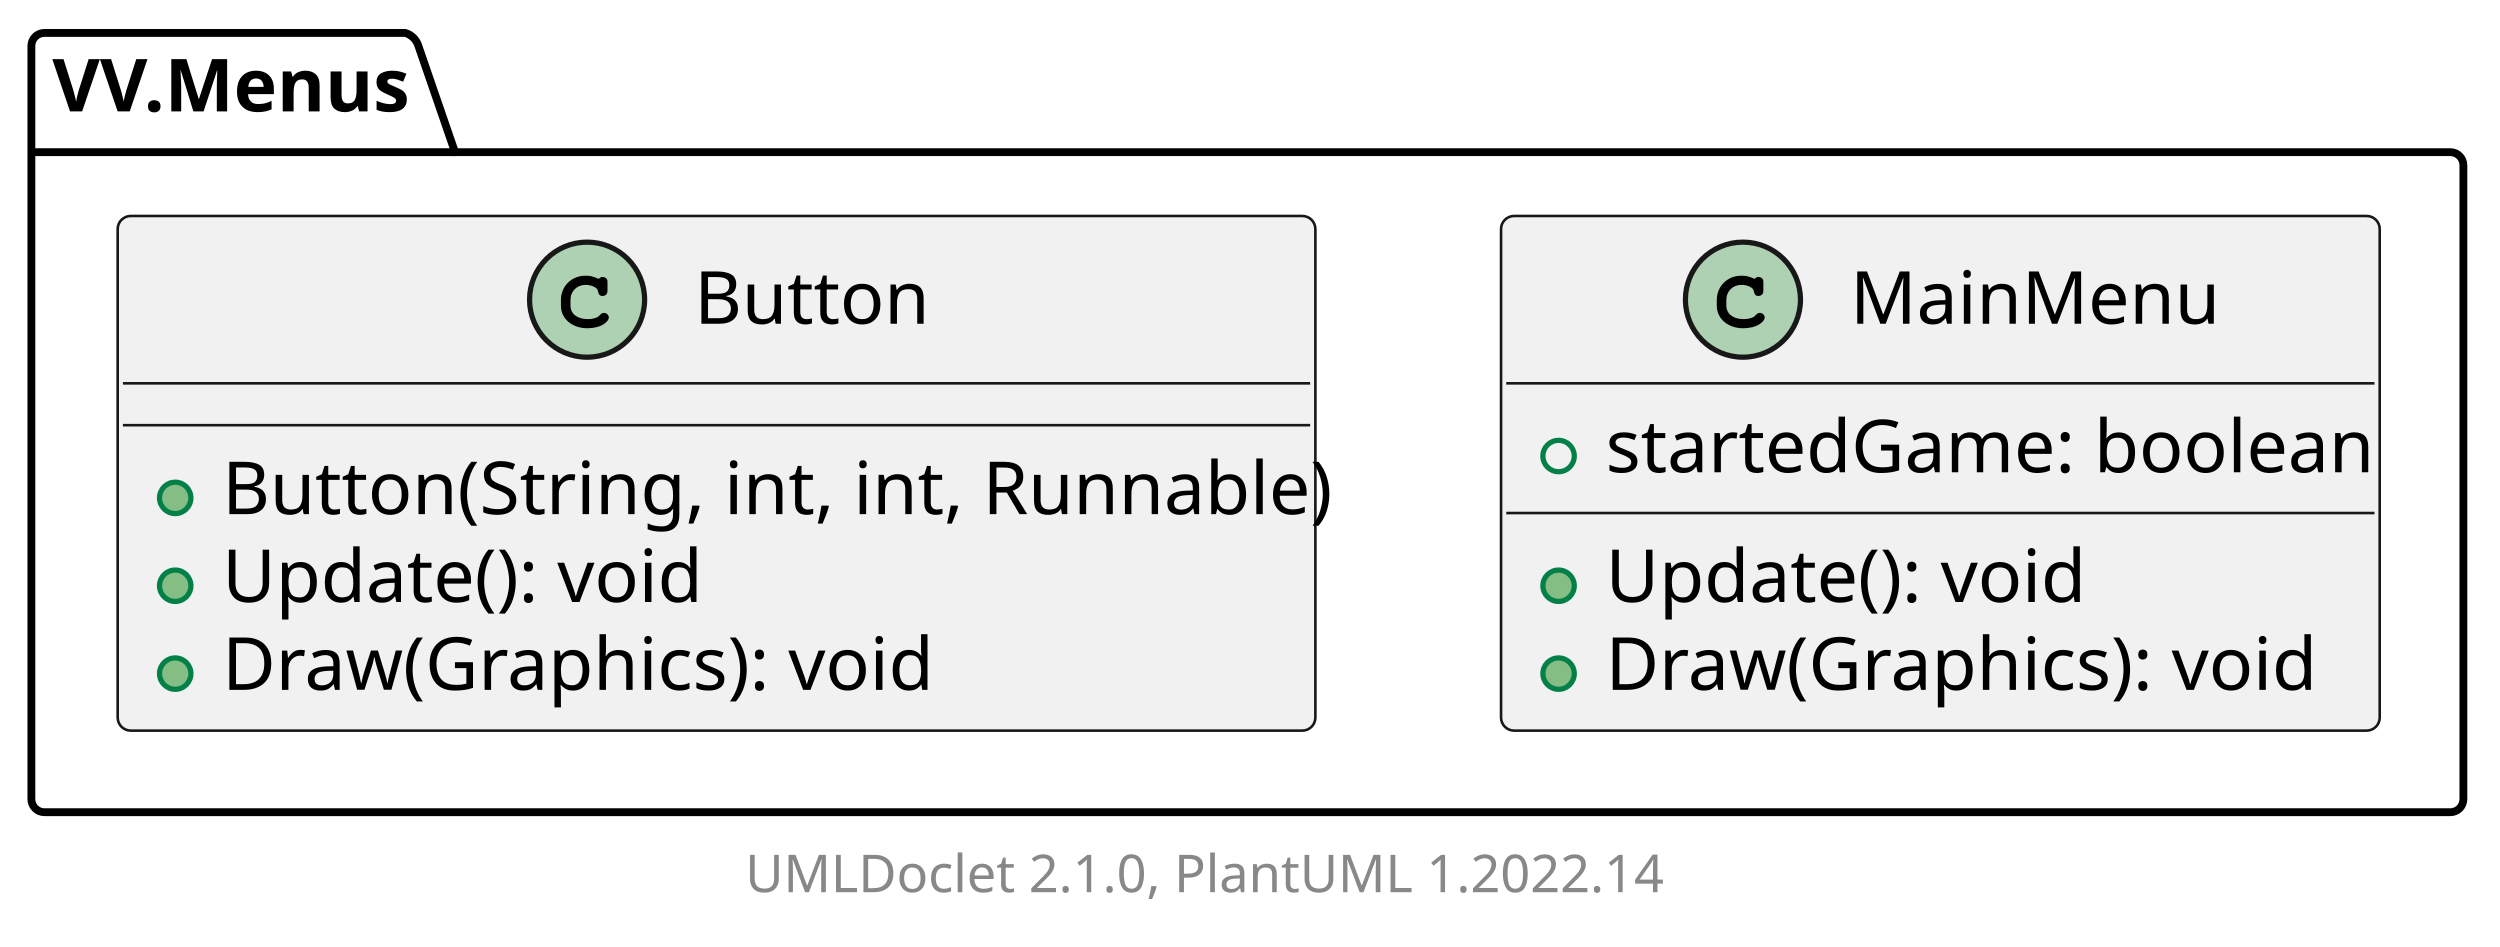
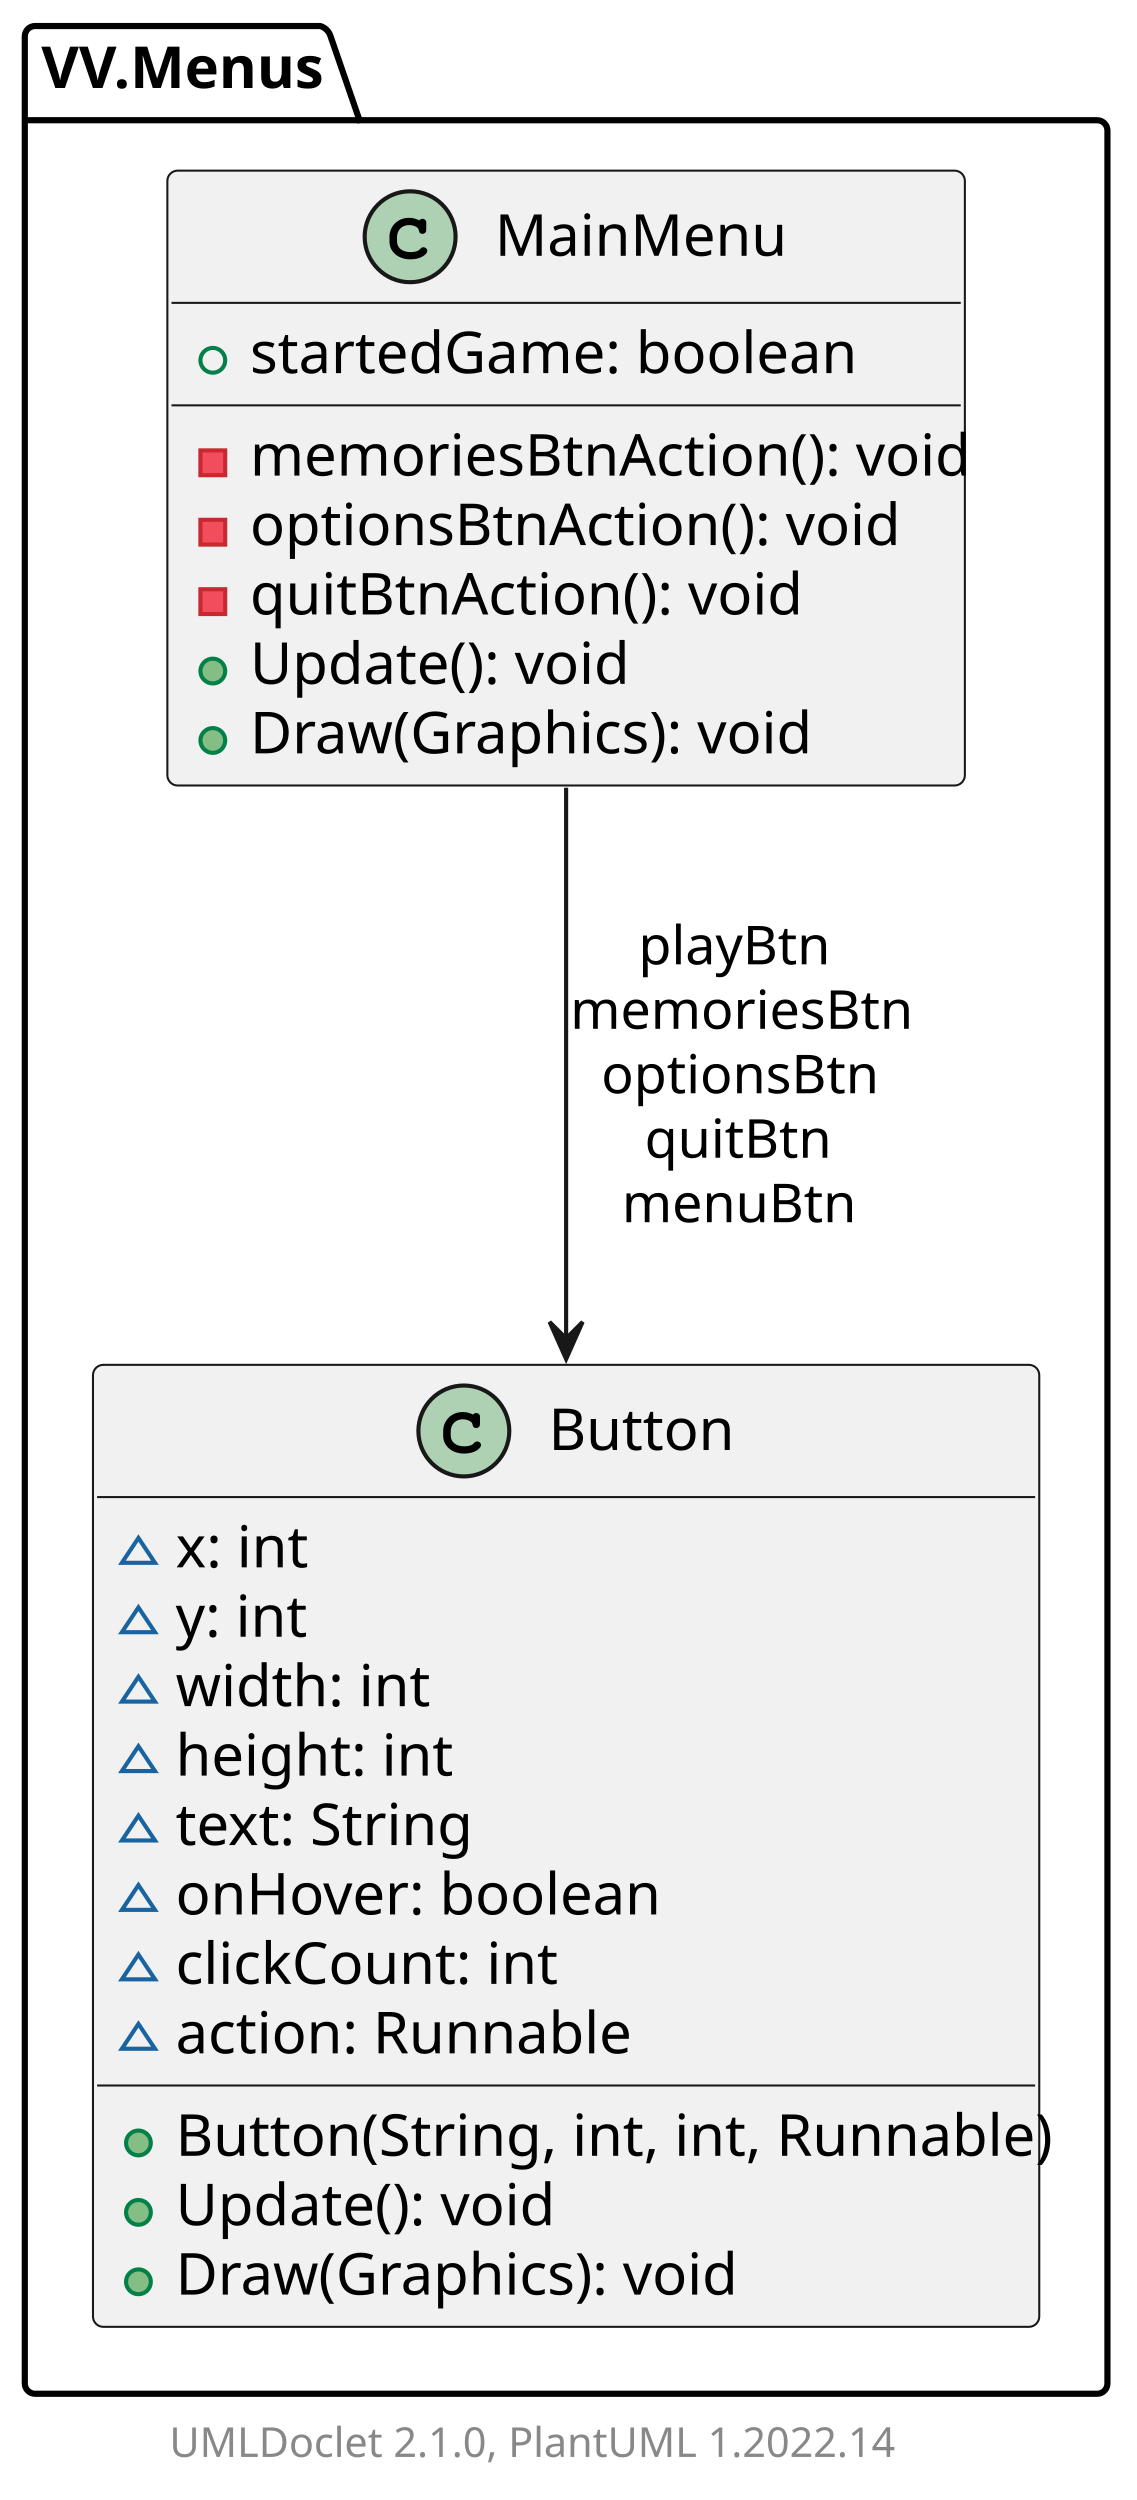
- <svg xmlns="http://www.w3.org/2000/svg" xmlns:xlink="http://www.w3.org/1999/xlink" contentStyleType="text/css" height="181px" preserveAspectRatio="none" style="width:478px;height:181px;background:#FFFFFF;" version="1.1" viewBox="0 0 478 181" width="478px" zoomAndPan="magnify">
+ <svg xmlns="http://www.w3.org/2000/svg" xmlns:xlink="http://www.w3.org/1999/xlink" contentStyleType="text/css" height="605px" preserveAspectRatio="none" style="width:275px;height:605px;background:#FFFFFF;" version="1.1" viewBox="0 0 275 605" width="275px" zoomAndPan="magnify">
  <defs />
  <g>
    <g id="cluster_VV.Menus">
-       <path d="M8.5,6.294 L77.5,6.294 A3.75,3.75 0 0 1 80,8.794 L87,29.094 L468.5,29.094 A2.5,2.5 0 0 1 471,31.594 L471,152.794 A2.5,2.5 0 0 1 468.5,155.294 L8.5,155.294 A2.5,2.5 0 0 1 6,152.794 L6,8.794 A2.5,2.5 0 0 1 8.5,6.294 " fill="none" style="stroke:#000000;stroke-width:1.5;" />
+       <path d="M8.5,6.294 L77.5,6.294 A3.75,3.75 0 0 1 80,8.794 L87,29.094 L265.5,29.094 A2.5,2.5 0 0 1 268,31.594 L268,576.794 A2.5,2.5 0 0 1 265.5,579.294 L8.5,579.294 A2.5,2.5 0 0 1 6,576.794 L6,8.794 A2.5,2.5 0 0 1 8.5,6.294 " fill="none" style="stroke:#000000;stroke-width:1.5;" />
      <line style="stroke:#000000;stroke-width:1.5;" x1="6" x2="87" y1="29.094" y2="29.094" />
      <text fill="#000000" font-family="sans-serif" font-size="14" font-weight="bold" lengthAdjust="spacing" textLength="68" x="10" y="21.3">VV.Menus</text>
    </g>
    <a href="MainMenu.html" target="_top" title="MainMenu.html" xlink:actuate="onRequest" xlink:href="MainMenu.html" xlink:show="new" xlink:title="MainMenu.html" xlink:type="simple">
      <g id="elem_VV.Menus.MainMenu">
-         <rect codeLine="3" fill="#F1F1F1" height="98.4" id="VV.Menus.MainMenu" rx="2.5" ry="2.5" style="stroke:#181818;stroke-width:0.5;" width="168" x="287" y="41.294" />
-         <ellipse cx="333.25" cy="57.294" fill="#ADD1B2" rx="11" ry="11" style="stroke:#181818;stroke-width:1.0;" />
-         <path d="M328.25,58.45 C328.25,60.95 330.391,62.763 333.312,62.763 C334.547,62.763 335.719,62.466 336.469,61.95 C337.078,61.528 337.406,61.106 337.406,60.7 C337.406,60.231 336.984,59.825 336.484,59.825 C336.25,59.825 336.031,59.903 335.828,60.106 C335.391,60.544 335.391,60.544 335.219,60.638 C334.766,60.872 334.125,61.013 333.359,61.013 C331.359,61.013 330.078,59.997 330.078,58.419 L330.078,57.372 C330.078,55.669 331.297,54.466 333,54.466 C333.578,54.466 334.156,54.606 334.625,54.856 C335.094,55.122 335.266,55.31 335.328,55.669 C335.453,56.341 335.703,56.591 336.234,56.591 C336.516,56.591 336.797,56.45 336.984,56.231 C337.109,56.06 337.156,55.888 337.156,55.45 L337.156,54.091 C337.156,53.669 337.141,53.528 337.016,53.356 C336.844,53.106 336.562,52.95 336.234,52.95 C335.922,52.95 335.719,53.06 335.5,53.325 C334.328,52.825 333.891,52.716 332.938,52.716 C330.266,52.716 328.25,54.731 328.25,57.356 L328.25,58.45 Z " fill="#000000" />
-         <text fill="#000000" font-family="sans-serif" font-size="14" lengthAdjust="spacing" textLength="67" x="353.75" y="61.9">MainMenu</text>
-         <line style="stroke:#181818;stroke-width:0.5;" x1="288" x2="454" y1="73.294" y2="73.294" />
-         <ellipse cx="298" cy="87.194" fill="none" rx="3" ry="3" style="stroke:#038048;stroke-width:1.0;" />
-         <text fill="#000000" font-family="sans-serif" font-size="14" lengthAdjust="spacing" textLength="142" x="307" y="90.3">startedGame: boolean</text>
-         <line style="stroke:#181818;stroke-width:0.5;" x1="288" x2="454" y1="98.094" y2="98.094" />
-         <ellipse cx="298" cy="111.994" fill="#84BE84" rx="3" ry="3" style="stroke:#038048;stroke-width:1.0;" />
-         <text fill="#000000" font-family="sans-serif" font-size="14" lengthAdjust="spacing" textLength="90" x="307" y="115.1">Update(): void</text>
-         <ellipse cx="298" cy="128.794" fill="#84BE84" rx="3" ry="3" style="stroke:#038048;stroke-width:1.0;" />
-         <text fill="#000000" font-family="sans-serif" font-size="14" lengthAdjust="spacing" textLength="134" x="307" y="131.9">Draw(Graphics): void</text>
+         <rect codeLine="3" fill="#F1F1F1" height="148.8" id="VV.Menus.MainMenu" rx="2.5" ry="2.5" style="stroke:#181818;stroke-width:0.5;" width="193" x="40.5" y="41.294" />
+         <ellipse cx="99.25" cy="57.294" fill="#ADD1B2" rx="11" ry="11" style="stroke:#181818;stroke-width:1.0;" />
+         <path d="M94.25,58.45 C94.25,60.95 96.391,62.763 99.312,62.763 C100.547,62.763 101.719,62.466 102.469,61.95 C103.078,61.528 103.406,61.106 103.406,60.7 C103.406,60.231 102.984,59.825 102.484,59.825 C102.25,59.825 102.031,59.903 101.828,60.106 C101.391,60.544 101.391,60.544 101.219,60.638 C100.766,60.872 100.125,61.013 99.359,61.013 C97.359,61.013 96.078,59.997 96.078,58.419 L96.078,57.372 C96.078,55.669 97.297,54.466 99,54.466 C99.578,54.466 100.156,54.606 100.625,54.856 C101.094,55.122 101.266,55.31 101.328,55.669 C101.453,56.341 101.703,56.591 102.234,56.591 C102.516,56.591 102.797,56.45 102.984,56.231 C103.109,56.06 103.156,55.888 103.156,55.45 L103.156,54.091 C103.156,53.669 103.141,53.528 103.016,53.356 C102.844,53.106 102.562,52.95 102.234,52.95 C101.922,52.95 101.719,53.06 101.5,53.325 C100.328,52.825 99.891,52.716 98.938,52.716 C96.266,52.716 94.25,54.731 94.25,57.356 L94.25,58.45 Z " fill="#000000" />
+         <text fill="#000000" font-family="sans-serif" font-size="14" lengthAdjust="spacing" textLength="67" x="119.75" y="61.9">MainMenu</text>
+         <line style="stroke:#181818;stroke-width:0.5;" x1="41.5" x2="232.5" y1="73.294" y2="73.294" />
+         <ellipse cx="51.5" cy="87.194" fill="none" rx="3" ry="3" style="stroke:#038048;stroke-width:1.0;" />
+         <text fill="#000000" font-family="sans-serif" font-size="14" lengthAdjust="spacing" textLength="142" x="60.5" y="90.3">startedGame: boolean</text>
+         <line style="stroke:#181818;stroke-width:0.5;" x1="41.5" x2="232.5" y1="98.094" y2="98.094" />
+         <rect fill="#F24D5C" height="6" style="stroke:#C82930;stroke-width:1.0;" width="6" x="48.5" y="108.994" />
+         <text fill="#000000" font-family="sans-serif" font-size="14" lengthAdjust="spacing" textLength="167" x="60.5" y="115.1">memoriesBtnAction(): void</text>
+         <rect fill="#F24D5C" height="6" style="stroke:#C82930;stroke-width:1.0;" width="6" x="48.5" y="125.794" />
+         <text fill="#000000" font-family="sans-serif" font-size="14" lengthAdjust="spacing" textLength="150" x="60.5" y="131.9">optionsBtnAction(): void</text>
+         <rect fill="#F24D5C" height="6" style="stroke:#C82930;stroke-width:1.0;" width="6" x="48.5" y="142.594" />
+         <text fill="#000000" font-family="sans-serif" font-size="14" lengthAdjust="spacing" textLength="127" x="60.5" y="148.7">quitBtnAction(): void</text>
+         <ellipse cx="51.5" cy="162.394" fill="#84BE84" rx="3" ry="3" style="stroke:#038048;stroke-width:1.0;" />
+         <text fill="#000000" font-family="sans-serif" font-size="14" lengthAdjust="spacing" textLength="90" x="60.5" y="165.5">Update(): void</text>
+         <ellipse cx="51.5" cy="179.194" fill="#84BE84" rx="3" ry="3" style="stroke:#038048;stroke-width:1.0;" />
+         <text fill="#000000" font-family="sans-serif" font-size="14" lengthAdjust="spacing" textLength="134" x="60.5" y="182.3">Draw(Graphics): void</text>
      </g>
    </a>
    <a href="Button.html" target="_top" title="Button.html" xlink:actuate="onRequest" xlink:href="Button.html" xlink:show="new" xlink:title="Button.html" xlink:type="simple">
      <g id="elem_VV.Menus.Button">
-         <rect codeLine="9" fill="#F1F1F1" height="98.4" id="VV.Menus.Button" rx="2.5" ry="2.5" style="stroke:#181818;stroke-width:0.5;" width="229" x="22.5" y="41.294" />
-         <ellipse cx="112.25" cy="57.294" fill="#ADD1B2" rx="11" ry="11" style="stroke:#181818;stroke-width:1.0;" />
-         <path d="M107.25,58.45 C107.25,60.95 109.391,62.763 112.312,62.763 C113.547,62.763 114.719,62.466 115.469,61.95 C116.078,61.528 116.406,61.106 116.406,60.7 C116.406,60.231 115.984,59.825 115.484,59.825 C115.25,59.825 115.031,59.903 114.828,60.106 C114.391,60.544 114.391,60.544 114.219,60.638 C113.766,60.872 113.125,61.013 112.359,61.013 C110.359,61.013 109.078,59.997 109.078,58.419 L109.078,57.372 C109.078,55.669 110.297,54.466 112,54.466 C112.578,54.466 113.156,54.606 113.625,54.856 C114.094,55.122 114.266,55.31 114.328,55.669 C114.453,56.341 114.703,56.591 115.234,56.591 C115.516,56.591 115.797,56.45 115.984,56.231 C116.109,56.06 116.156,55.888 116.156,55.45 L116.156,54.091 C116.156,53.669 116.141,53.528 116.016,53.356 C115.844,53.106 115.562,52.95 115.234,52.95 C114.922,52.95 114.719,53.06 114.5,53.325 C113.328,52.825 112.891,52.716 111.938,52.716 C109.266,52.716 107.25,54.731 107.25,57.356 L107.25,58.45 Z " fill="#000000" />
-         <text fill="#000000" font-family="sans-serif" font-size="14" lengthAdjust="spacing" textLength="41" x="132.75" y="61.9">Button</text>
-         <line style="stroke:#181818;stroke-width:0.5;" x1="23.5" x2="250.5" y1="73.294" y2="73.294" />
-         <line style="stroke:#181818;stroke-width:0.5;" x1="23.5" x2="250.5" y1="81.294" y2="81.294" />
-         <ellipse cx="33.5" cy="95.194" fill="#84BE84" rx="3" ry="3" style="stroke:#038048;stroke-width:1.0;" />
-         <text fill="#000000" font-family="sans-serif" font-size="14" lengthAdjust="spacing" textLength="203" x="42.5" y="98.3">Button(String, int, int, Runnable)</text>
-         <ellipse cx="33.5" cy="111.994" fill="#84BE84" rx="3" ry="3" style="stroke:#038048;stroke-width:1.0;" />
-         <text fill="#000000" font-family="sans-serif" font-size="14" lengthAdjust="spacing" textLength="90" x="42.5" y="115.1">Update(): void</text>
-         <ellipse cx="33.5" cy="128.794" fill="#84BE84" rx="3" ry="3" style="stroke:#038048;stroke-width:1.0;" />
-         <text fill="#000000" font-family="sans-serif" font-size="14" lengthAdjust="spacing" textLength="134" x="42.5" y="131.9">Draw(Graphics): void</text>
+         <rect codeLine="12" fill="#F1F1F1" height="232.799" id="VV.Menus.Button" rx="2.5" ry="2.5" style="stroke:#181818;stroke-width:0.5;" width="229" x="22.5" y="330.294" />
+         <ellipse cx="112.25" cy="346.294" fill="#ADD1B2" rx="11" ry="11" style="stroke:#181818;stroke-width:1.0;" />
+         <path d="M107.25,347.45 C107.25,349.95 109.391,351.763 112.312,351.763 C113.547,351.763 114.719,351.466 115.469,350.95 C116.078,350.528 116.406,350.106 116.406,349.7 C116.406,349.231 115.984,348.825 115.484,348.825 C115.25,348.825 115.031,348.903 114.828,349.106 C114.391,349.544 114.391,349.544 114.219,349.638 C113.766,349.872 113.125,350.013 112.359,350.013 C110.359,350.013 109.078,348.997 109.078,347.419 L109.078,346.372 C109.078,344.669 110.297,343.466 112,343.466 C112.578,343.466 113.156,343.606 113.625,343.856 C114.094,344.122 114.266,344.31 114.328,344.669 C114.453,345.341 114.703,345.591 115.234,345.591 C115.516,345.591 115.797,345.45 115.984,345.231 C116.109,345.06 116.156,344.888 116.156,344.45 L116.156,343.091 C116.156,342.669 116.141,342.528 116.016,342.356 C115.844,342.106 115.562,341.95 115.234,341.95 C114.922,341.95 114.719,342.06 114.5,342.325 C113.328,341.825 112.891,341.716 111.938,341.716 C109.266,341.716 107.25,343.731 107.25,346.356 L107.25,347.45 Z " fill="#000000" />
+         <text fill="#000000" font-family="sans-serif" font-size="14" lengthAdjust="spacing" textLength="41" x="132.75" y="350.9">Button</text>
+         <line style="stroke:#181818;stroke-width:0.5;" x1="23.5" x2="250.5" y1="362.294" y2="362.294" />
+         <polygon fill="none" points="33.5,372.194,29.5,378.194,37.5,378.194" style="stroke:#1963A0;stroke-width:1.0;" />
+         <text fill="#000000" font-family="sans-serif" font-size="14" lengthAdjust="spacing" textLength="30" x="42.5" y="379.3">x: int</text>
+         <polygon fill="none" points="33.5,388.994,29.5,394.994,37.5,394.994" style="stroke:#1963A0;stroke-width:1.0;" />
+         <text fill="#000000" font-family="sans-serif" font-size="14" lengthAdjust="spacing" textLength="30" x="42.5" y="396.1">y: int</text>
+         <polygon fill="none" points="33.5,405.794,29.5,411.794,37.5,411.794" style="stroke:#1963A0;stroke-width:1.0;" />
+         <text fill="#000000" font-family="sans-serif" font-size="14" lengthAdjust="spacing" textLength="56" x="42.5" y="412.9">width: int</text>
+         <polygon fill="none" points="33.5,422.594,29.5,428.594,37.5,428.594" style="stroke:#1963A0;stroke-width:1.0;" />
+         <text fill="#000000" font-family="sans-serif" font-size="14" lengthAdjust="spacing" textLength="62" x="42.5" y="429.7">height: int</text>
+         <polygon fill="none" points="33.5,439.394,29.5,445.394,37.5,445.394" style="stroke:#1963A0;stroke-width:1.0;" />
+         <text fill="#000000" font-family="sans-serif" font-size="14" lengthAdjust="spacing" textLength="68" x="42.5" y="446.5">text: String</text>
+         <polygon fill="none" points="33.5,456.194,29.5,462.194,37.5,462.194" style="stroke:#1963A0;stroke-width:1.0;" />
+         <text fill="#000000" font-family="sans-serif" font-size="14" lengthAdjust="spacing" textLength="113" x="42.5" y="463.3">onHover: boolean</text>
+         <polygon fill="none" points="33.5,472.993,29.5,478.993,37.5,478.993" style="stroke:#1963A0;stroke-width:1.0;" />
+         <text fill="#000000" font-family="sans-serif" font-size="14" lengthAdjust="spacing" textLength="88" x="42.5" y="480.099">clickCount: int</text>
+         <polygon fill="none" points="33.5,489.793,29.5,495.793,37.5,495.793" style="stroke:#1963A0;stroke-width:1.0;" />
+         <text fill="#000000" font-family="sans-serif" font-size="14" lengthAdjust="spacing" textLength="107" x="42.5" y="496.899">action: Runnable</text>
+         <line style="stroke:#181818;stroke-width:0.5;" x1="23.5" x2="250.5" y1="504.693" y2="504.693" />
+         <ellipse cx="33.5" cy="518.593" fill="#84BE84" rx="3" ry="3" style="stroke:#038048;stroke-width:1.0;" />
+         <text fill="#000000" font-family="sans-serif" font-size="14" lengthAdjust="spacing" textLength="203" x="42.5" y="521.699">Button(String, int, int, Runnable)</text>
+         <ellipse cx="33.5" cy="535.393" fill="#84BE84" rx="3" ry="3" style="stroke:#038048;stroke-width:1.0;" />
+         <text fill="#000000" font-family="sans-serif" font-size="14" lengthAdjust="spacing" textLength="90" x="42.5" y="538.499">Update(): void</text>
+         <ellipse cx="33.5" cy="552.193" fill="#84BE84" rx="3" ry="3" style="stroke:#038048;stroke-width:1.0;" />
+         <text fill="#000000" font-family="sans-serif" font-size="14" lengthAdjust="spacing" textLength="134" x="42.5" y="555.299">Draw(Graphics): void</text>
      </g>
    </a>
-     <text fill="#888888" font-family="sans-serif" font-size="10" lengthAdjust="spacing" textLength="179" x="142.5" y="170.584">UMLDoclet 2.1.0, PlantUML 1.2022.14</text>
+     <g id="link_VV.Menus.MainMenu_VV.Menus.Button">
+       <path codeLine="26" d="M137,190.624 C137,229.884 137,279.154 137,323.904 " fill="none" id="VV.Menus.MainMenu-to-VV.Menus.Button" style="stroke:#181818;stroke-width:1.0;" />
+       <polygon fill="#181818" points="137,328.904,141,319.904,137,323.904,133,319.904,137,328.904" style="stroke:#181818;stroke-width:1.0;" />
+       <text fill="#000000" font-family="sans-serif" font-size="13" lengthAdjust="spacing" textLength="44" x="154.5" y="233.371">playBtn</text>
+       <text fill="#000000" font-family="sans-serif" font-size="13" lengthAdjust="spacing" textLength="77" x="138" y="248.971">memoriesBtn</text>
+       <text fill="#000000" font-family="sans-serif" font-size="13" lengthAdjust="spacing" textLength="62" x="145.5" y="264.571">optionsBtn</text>
+       <text fill="#000000" font-family="sans-serif" font-size="13" lengthAdjust="spacing" textLength="41" x="156" y="280.171">quitBtn</text>
+       <text fill="#000000" font-family="sans-serif" font-size="13" lengthAdjust="spacing" textLength="52" x="150.5" y="295.771">menuBtn</text>
+     </g>
+     <text fill="#888888" font-family="sans-serif" font-size="10" lengthAdjust="spacing" textLength="179" x="41" y="594.584">UMLDoclet 2.1.0, PlantUML 1.2022.14</text>
  </g>
</svg>
